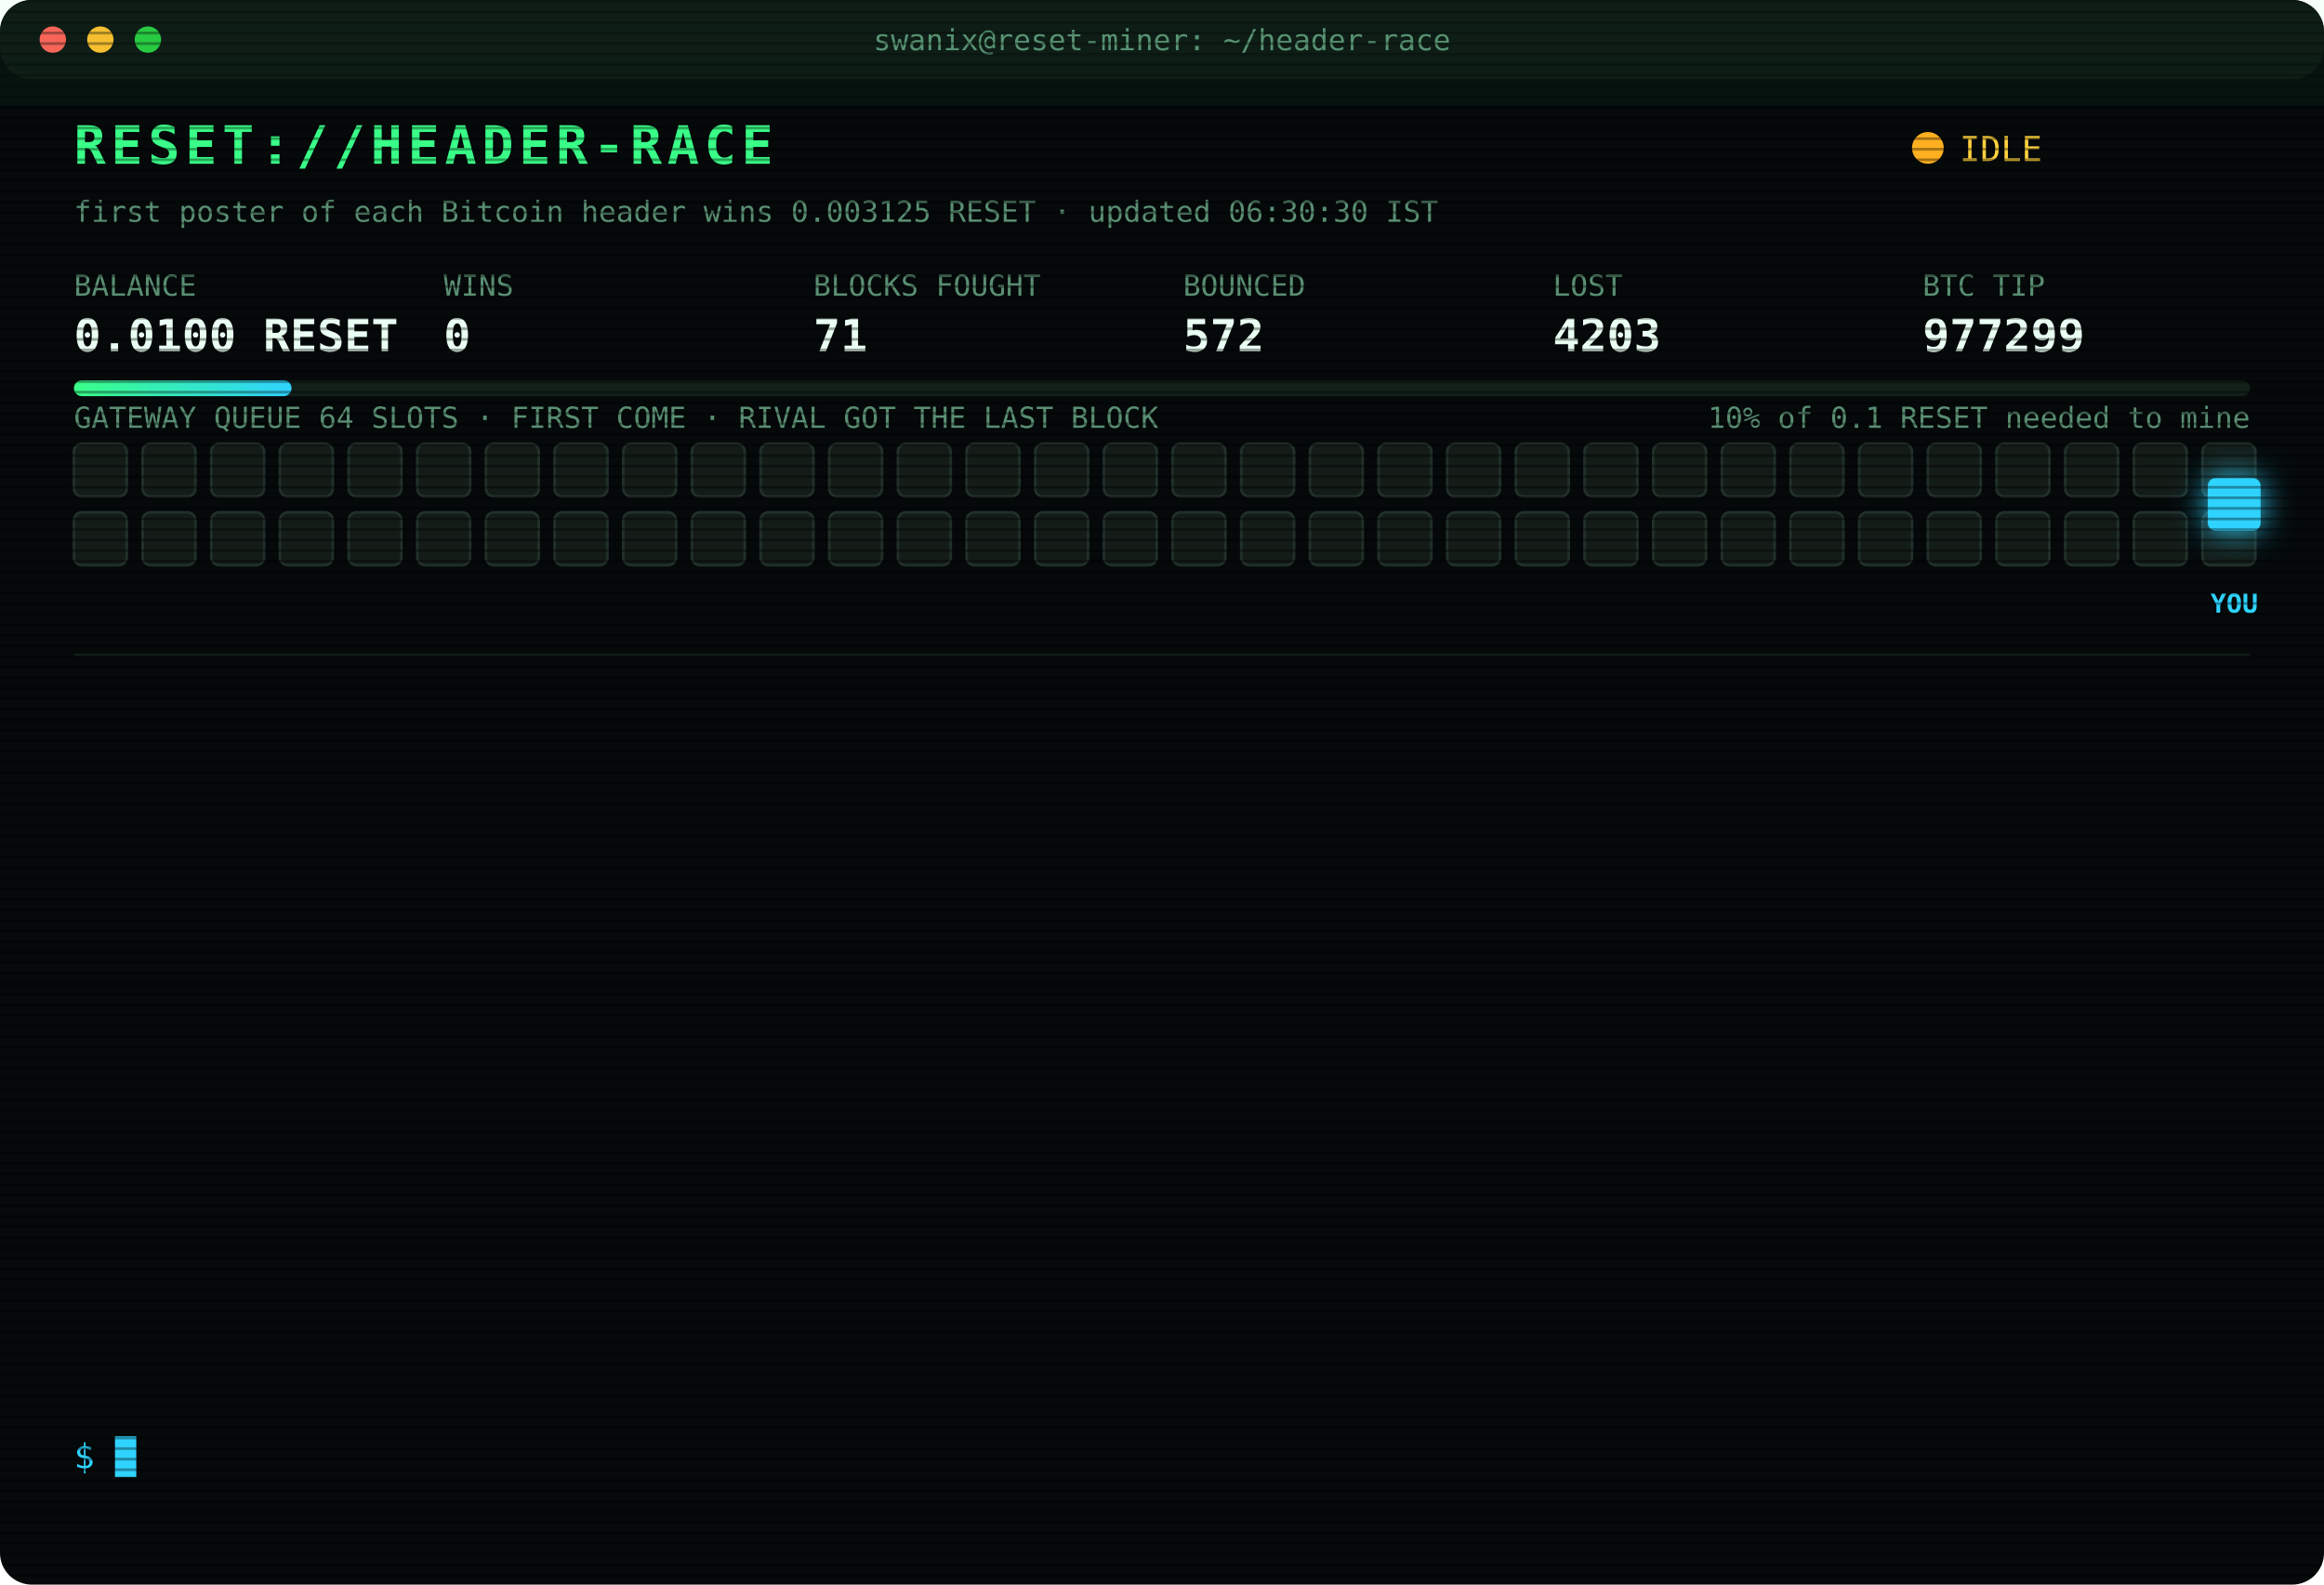
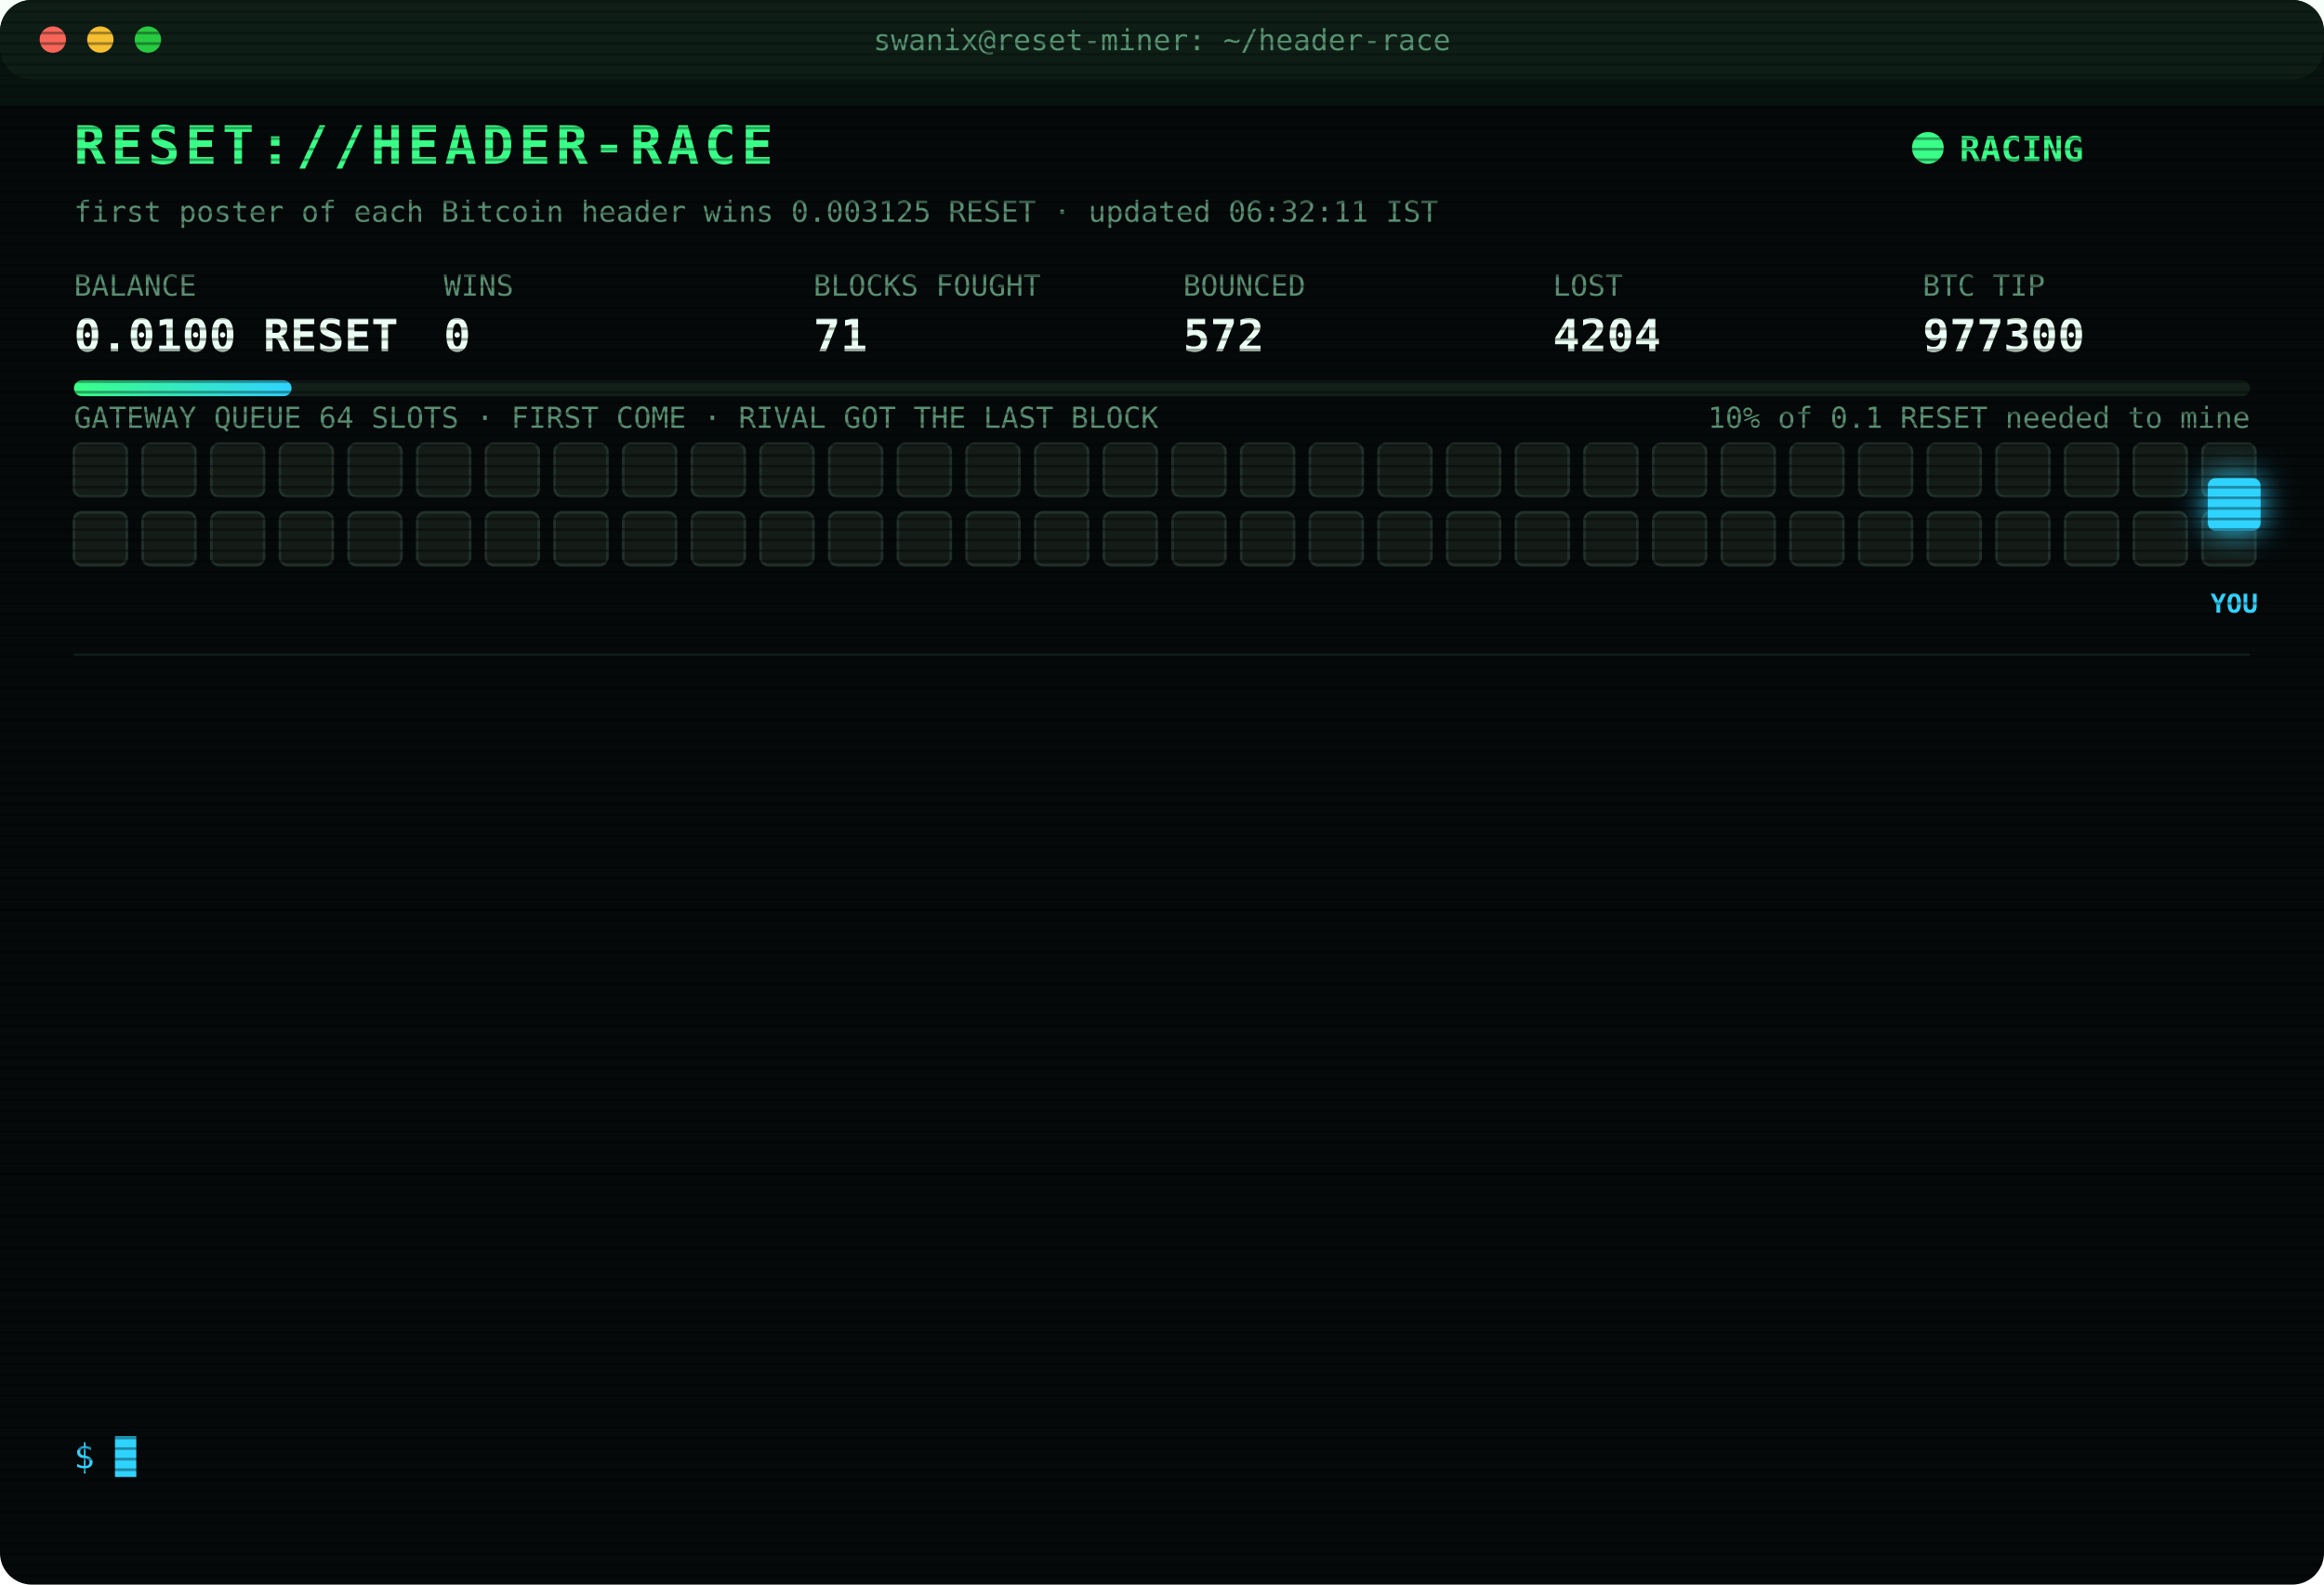
<svg xmlns="http://www.w3.org/2000/svg" width="880" height="600" viewBox="0 0 880 600" font-family="ui-monospace,SFMono-Regular,Menlo,Consolas,monospace">
  <style>
text{font-size:13px;fill:#7CFFB2}
.title{font-size:20px;font-weight:700;fill:#39FF88;letter-spacing:2px;animation:glitch 3s infinite steps(1)}
.sub{fill:#2fd3ff}.k{fill:#5a8f73;font-size:11px}.v{font-size:17px;font-weight:700;fill:#eafff3}
.ts{fill:#3f6b56}.boot{fill:#2fd3ff}.dim{fill:#5a8f73}.bad{fill:#ff4d6d}.warn{fill:#ffd23f}.mag{fill:#ff5cf0}.win{fill:#39FF88;font-weight:700}
.tag{font-size:10px;fill:#2fd3ff;font-weight:700}
.rival{fill:#26332c;stroke:#3c5a49;animation:jam 1.2s infinite alternate}
.idle{fill:#141c18;stroke:#22302a;animation:breathe 4s infinite}
.me{fill:#2fd3ff;filter:drop-shadow(0 0 6px #2fd3ff)}
.hover{animation:nudge 1.1s infinite ease-in-out}.bounce{animation:kick 1.4s infinite}
.ln{opacity:0;animation:in .4s forwards}
.cur{animation:blink 1s infinite steps(1)}
.scan{animation:scan 6s infinite linear}
.led{animation:blink 1.4s infinite}
@keyframes in{from{opacity:0;transform:translateX(-6px)}to{opacity:1;transform:none}}
@keyframes blink{50%{opacity:0}}
@keyframes jam{to{fill:#33463b}}
@keyframes breathe{50%{opacity:.4}}
@keyframes nudge{50%{transform:translateX(-10px)}}
@keyframes kick{0%,100%{transform:none}30%{transform:translateX(-14px)}55%{transform:translateX(10px) translateY(-6px)}}
@keyframes glitch{0%,92%{transform:none}93%{transform:translateX(2px);fill:#ff4d6d}95%{transform:translateX(-2px);fill:#2fd3ff}97%{transform:none}}
@keyframes scan{from{transform:translateY(-40px)}to{transform:translateY(600px)}}
</style>
  <defs>
    <pattern id="sl" width="4" height="4" patternUnits="userSpaceOnUse">
      <rect width="4" height="1" fill="#000" opacity=".35" />
    </pattern>
    <linearGradient id="bar">
      <stop offset="0" stop-color="#39FF88" />
      <stop offset="1" stop-color="#2fd3ff" />
    </linearGradient>
  </defs>
  <rect width="880" height="600" rx="12" fill="#05090a" />
  <rect width="880" height="30" rx="12" fill="#0d1512" />
  <circle cx="20" cy="15" r="5" fill="#ff5f57" />
  <circle cx="38" cy="15" r="5" fill="#febc2e" />
  <circle cx="56" cy="15" r="5" fill="#28c840" />
  <text x="440" y="19" text-anchor="middle" class="k">swanix@reset-miner: ~/header-race</text>
  <text x="28" y="62" class="title">RESET://HEADER-RACE</text>
-   <circle class="led" cx="730" cy="56" r="6" fill="#ffb020" />
-   <text x="742" y="61" class="warn">IDLE</text>
-   <text x="28" y="84" class="k">first poster of each Bitcoin header wins 0.003125 RESET · updated 06:30:30 IST</text>
+   <circle class="led" cx="730" cy="56" r="6" fill="#39FF88" />
+   <text x="742" y="61" class="win">RACING</text>
+   <text x="28" y="84" class="k">first poster of each Bitcoin header wins 0.003125 RESET · updated 06:32:11 IST</text>
  <text x="28" y="112" class="k">BALANCE</text>
  <text x="28" y="133" class="v">0.0100 RESET</text>
  <text x="168" y="112" class="k">WINS</text>
  <text x="168" y="133" class="v">0</text>
  <text x="308" y="112" class="k">BLOCKS FOUGHT</text>
  <text x="308" y="133" class="v">71</text>
  <text x="448" y="112" class="k">BOUNCED</text>
  <text x="448" y="133" class="v">572</text>
  <text x="588" y="112" class="k">LOST</text>
-   <text x="588" y="133" class="v">4203</text>
+   <text x="588" y="133" class="v">4204</text>
  <text x="728" y="112" class="k">BTC TIP</text>
-   <text x="728" y="133" class="v">977299</text>
+   <text x="728" y="133" class="v">977300</text>
  <rect x="28" y="144" width="824" height="6" rx="3" fill="#13201a" />
  <rect x="28" y="144" width="82.4" height="6" rx="3" fill="url(#bar)" />
  <text x="852" y="162" text-anchor="end" class="k">10% of 0.1 RESET needed to mine</text>
  <text x="28" y="162" class="k">GATEWAY QUEUE 64 SLOTS · FIRST COME · RIVAL GOT THE LAST BLOCK</text>
  <rect class="idle" x="28" y="168" width="20" height="20" rx="3" style="animation-delay:0.00s" />
  <rect class="idle" x="54" y="168" width="20" height="20" rx="3" style="animation-delay:0.05s" />
  <rect class="idle" x="80" y="168" width="20" height="20" rx="3" style="animation-delay:0.10s" />
  <rect class="idle" x="106" y="168" width="20" height="20" rx="3" style="animation-delay:0.15s" />
  <rect class="idle" x="132" y="168" width="20" height="20" rx="3" style="animation-delay:0.20s" />
  <rect class="idle" x="158" y="168" width="20" height="20" rx="3" style="animation-delay:0.25s" />
  <rect class="idle" x="184" y="168" width="20" height="20" rx="3" style="animation-delay:0.30s" />
  <rect class="idle" x="210" y="168" width="20" height="20" rx="3" style="animation-delay:0.35s" />
  <rect class="idle" x="236" y="168" width="20" height="20" rx="3" style="animation-delay:0.40s" />
  <rect class="idle" x="262" y="168" width="20" height="20" rx="3" style="animation-delay:0.45s" />
  <rect class="idle" x="288" y="168" width="20" height="20" rx="3" style="animation-delay:0.50s" />
  <rect class="idle" x="314" y="168" width="20" height="20" rx="3" style="animation-delay:0.55s" />
  <rect class="idle" x="340" y="168" width="20" height="20" rx="3" style="animation-delay:0.60s" />
  <rect class="idle" x="366" y="168" width="20" height="20" rx="3" style="animation-delay:0.65s" />
  <rect class="idle" x="392" y="168" width="20" height="20" rx="3" style="animation-delay:0.70s" />
  <rect class="idle" x="418" y="168" width="20" height="20" rx="3" style="animation-delay:0.75s" />
  <rect class="idle" x="444" y="168" width="20" height="20" rx="3" style="animation-delay:0.80s" />
  <rect class="idle" x="470" y="168" width="20" height="20" rx="3" style="animation-delay:0.85s" />
  <rect class="idle" x="496" y="168" width="20" height="20" rx="3" style="animation-delay:0.90s" />
  <rect class="idle" x="522" y="168" width="20" height="20" rx="3" style="animation-delay:0.95s" />
  <rect class="idle" x="548" y="168" width="20" height="20" rx="3" style="animation-delay:1.00s" />
  <rect class="idle" x="574" y="168" width="20" height="20" rx="3" style="animation-delay:1.05s" />
  <rect class="idle" x="600" y="168" width="20" height="20" rx="3" style="animation-delay:1.10s" />
  <rect class="idle" x="626" y="168" width="20" height="20" rx="3" style="animation-delay:1.15s" />
  <rect class="idle" x="652" y="168" width="20" height="20" rx="3" style="animation-delay:1.20s" />
  <rect class="idle" x="678" y="168" width="20" height="20" rx="3" style="animation-delay:1.25s" />
  <rect class="idle" x="704" y="168" width="20" height="20" rx="3" style="animation-delay:1.30s" />
  <rect class="idle" x="730" y="168" width="20" height="20" rx="3" style="animation-delay:1.35s" />
  <rect class="idle" x="756" y="168" width="20" height="20" rx="3" style="animation-delay:1.40s" />
  <rect class="idle" x="782" y="168" width="20" height="20" rx="3" style="animation-delay:1.45s" />
  <rect class="idle" x="808" y="168" width="20" height="20" rx="3" style="animation-delay:1.50s" />
  <rect class="idle" x="834" y="168" width="20" height="20" rx="3" style="animation-delay:1.55s" />
  <rect class="idle" x="28" y="194" width="20" height="20" rx="3" style="animation-delay:1.60s" />
  <rect class="idle" x="54" y="194" width="20" height="20" rx="3" style="animation-delay:1.65s" />
  <rect class="idle" x="80" y="194" width="20" height="20" rx="3" style="animation-delay:1.70s" />
  <rect class="idle" x="106" y="194" width="20" height="20" rx="3" style="animation-delay:1.75s" />
  <rect class="idle" x="132" y="194" width="20" height="20" rx="3" style="animation-delay:1.80s" />
  <rect class="idle" x="158" y="194" width="20" height="20" rx="3" style="animation-delay:1.85s" />
  <rect class="idle" x="184" y="194" width="20" height="20" rx="3" style="animation-delay:1.90s" />
  <rect class="idle" x="210" y="194" width="20" height="20" rx="3" style="animation-delay:1.95s" />
  <rect class="idle" x="236" y="194" width="20" height="20" rx="3" style="animation-delay:2.00s" />
  <rect class="idle" x="262" y="194" width="20" height="20" rx="3" style="animation-delay:2.05s" />
  <rect class="idle" x="288" y="194" width="20" height="20" rx="3" style="animation-delay:2.10s" />
  <rect class="idle" x="314" y="194" width="20" height="20" rx="3" style="animation-delay:2.15s" />
  <rect class="idle" x="340" y="194" width="20" height="20" rx="3" style="animation-delay:2.20s" />
  <rect class="idle" x="366" y="194" width="20" height="20" rx="3" style="animation-delay:2.25s" />
  <rect class="idle" x="392" y="194" width="20" height="20" rx="3" style="animation-delay:2.30s" />
  <rect class="idle" x="418" y="194" width="20" height="20" rx="3" style="animation-delay:2.35s" />
  <rect class="idle" x="444" y="194" width="20" height="20" rx="3" style="animation-delay:2.40s" />
  <rect class="idle" x="470" y="194" width="20" height="20" rx="3" style="animation-delay:2.45s" />
  <rect class="idle" x="496" y="194" width="20" height="20" rx="3" style="animation-delay:2.50s" />
  <rect class="idle" x="522" y="194" width="20" height="20" rx="3" style="animation-delay:2.55s" />
  <rect class="idle" x="548" y="194" width="20" height="20" rx="3" style="animation-delay:2.60s" />
  <rect class="idle" x="574" y="194" width="20" height="20" rx="3" style="animation-delay:2.65s" />
  <rect class="idle" x="600" y="194" width="20" height="20" rx="3" style="animation-delay:2.70s" />
  <rect class="idle" x="626" y="194" width="20" height="20" rx="3" style="animation-delay:2.75s" />
  <rect class="idle" x="652" y="194" width="20" height="20" rx="3" style="animation-delay:2.80s" />
  <rect class="idle" x="678" y="194" width="20" height="20" rx="3" style="animation-delay:2.85s" />
  <rect class="idle" x="704" y="194" width="20" height="20" rx="3" style="animation-delay:2.90s" />
  <rect class="idle" x="730" y="194" width="20" height="20" rx="3" style="animation-delay:2.95s" />
  <rect class="idle" x="756" y="194" width="20" height="20" rx="3" style="animation-delay:3.00s" />
  <rect class="idle" x="782" y="194" width="20" height="20" rx="3" style="animation-delay:3.05s" />
  <rect class="idle" x="808" y="194" width="20" height="20" rx="3" style="animation-delay:3.10s" />
  <rect class="idle" x="834" y="194" width="20" height="20" rx="3" style="animation-delay:3.15s" />
  <g class="hover">
    <rect class="me" x="836" y="181" width="20" height="20" rx="3" />
    <text class="tag" x="846" y="232" text-anchor="middle">YOU</text>
  </g>
  <line x1="28" x2="852" y1="248" y2="248" stroke="#13201a" />
  <g class="ln" style="animation-delay:0.40s">
-     <text x="28" y="270" class="ts">04:43:55</text>
-     <text x="104" y="270" class="bad">[LOST] #977287 taken by a rival miner</text>
+     <text x="28" y="270" class="ts">04:46:03</text>
+     <text x="104" y="270" class="bad">[LOST] #977288 taken by a rival miner</text>
  </g>
  <g class="ln" style="animation-delay:0.65s">
-     <text x="28" y="292" class="ts">04:46:03</text>
-     <text x="104" y="292" class="bad">[LOST] #977288 taken by a rival miner</text>
+     <text x="28" y="292" class="ts">05:00:22</text>
+     <text x="104" y="292" class="bad">[LOST] #977289 taken by a rival miner</text>
  </g>
  <g class="ln" style="animation-delay:0.90s">
-     <text x="28" y="314" class="ts">05:00:22</text>
-     <text x="104" y="314" class="bad">[LOST] #977289 taken by a rival miner</text>
+     <text x="28" y="314" class="ts">05:05:54</text>
+     <text x="104" y="314" class="bad">[LOST] #977290 taken by a rival miner</text>
  </g>
  <g class="ln" style="animation-delay:1.15s">
-     <text x="28" y="336" class="ts">05:05:54</text>
-     <text x="104" y="336" class="bad">[LOST] #977290 taken by a rival miner</text>
+     <text x="28" y="336" class="ts">05:18:40</text>
+     <text x="104" y="336" class="bad">[LOST] #977291 taken by a rival miner</text>
  </g>
  <g class="ln" style="animation-delay:1.40s">
-     <text x="28" y="358" class="ts">05:18:40</text>
-     <text x="104" y="358" class="bad">[LOST] #977291 taken by a rival miner</text>
+     <text x="28" y="358" class="ts">05:21:57</text>
+     <text x="104" y="358" class="bad">[LOST] #977292 taken by a rival miner</text>
  </g>
  <g class="ln" style="animation-delay:1.65s">
-     <text x="28" y="380" class="ts">05:21:57</text>
-     <text x="104" y="380" class="bad">[LOST] #977292 taken by a rival miner</text>
+     <text x="28" y="380" class="ts">05:25:42</text>
+     <text x="104" y="380" class="bad">[LOST] #977293 taken by a rival miner</text>
  </g>
  <g class="ln" style="animation-delay:1.90s">
-     <text x="28" y="402" class="ts">05:25:42</text>
-     <text x="104" y="402" class="bad">[LOST] #977293 taken by a rival miner</text>
+     <text x="28" y="402" class="ts">05:42:03</text>
+     <text x="104" y="402" class="bad">[LOST] #977294 taken by a rival miner</text>
  </g>
  <g class="ln" style="animation-delay:2.15s">
-     <text x="28" y="424" class="ts">05:42:03</text>
-     <text x="104" y="424" class="bad">[LOST] #977294 taken by a rival miner</text>
+     <text x="28" y="424" class="ts">05:44:55</text>
+     <text x="104" y="424" class="bad">[LOST] #977295 taken by a rival miner</text>
  </g>
  <g class="ln" style="animation-delay:2.40s">
-     <text x="28" y="446" class="ts">05:44:55</text>
-     <text x="104" y="446" class="bad">[LOST] #977295 taken by a rival miner</text>
+     <text x="28" y="446" class="ts">05:51:00</text>
+     <text x="104" y="446" class="bad">[LOST] #977296 taken by a rival miner</text>
  </g>
  <g class="ln" style="animation-delay:2.65s">
-     <text x="28" y="468" class="ts">05:51:00</text>
-     <text x="104" y="468" class="bad">[LOST] #977296 taken by a rival miner</text>
+     <text x="28" y="468" class="ts">05:57:09</text>
+     <text x="104" y="468" class="bad">[LOST] #977297 taken by a rival miner</text>
  </g>
  <g class="ln" style="animation-delay:2.90s">
-     <text x="28" y="490" class="ts">05:57:09</text>
-     <text x="104" y="490" class="bad">[LOST] #977297 taken by a rival miner</text>
+     <text x="28" y="490" class="ts">06:07:33</text>
+     <text x="104" y="490" class="bad">[LOST] #977298 taken by a rival miner</text>
  </g>
  <g class="ln" style="animation-delay:3.15s">
-     <text x="28" y="512" class="ts">06:07:33</text>
-     <text x="104" y="512" class="bad">[LOST] #977298 taken by a rival miner</text>
+     <text x="28" y="512" class="ts">06:08:14</text>
+     <text x="104" y="512" class="bad">[LOST] #977299 taken by a rival miner</text>
  </g>
  <g class="ln" style="animation-delay:3.40s">
-     <text x="28" y="534" class="ts">06:08:14</text>
-     <text x="104" y="534" class="bad">[LOST] #977299 taken by a rival miner</text>
+     <text x="28" y="534" class="ts">06:32:11</text>
+     <text x="104" y="534" class="bad">[LOST] #977300 taken by a rival miner</text>
  </g>
  <text x="28" y="556" class="sub">$ <tspan class="cur">█</tspan>
  </text>
  <rect width="880" height="600" rx="12" fill="url(#sl)" pointer-events="none" />
  <rect class="scan" width="880" height="40" fill="#39FF88" opacity=".04" />
</svg>
